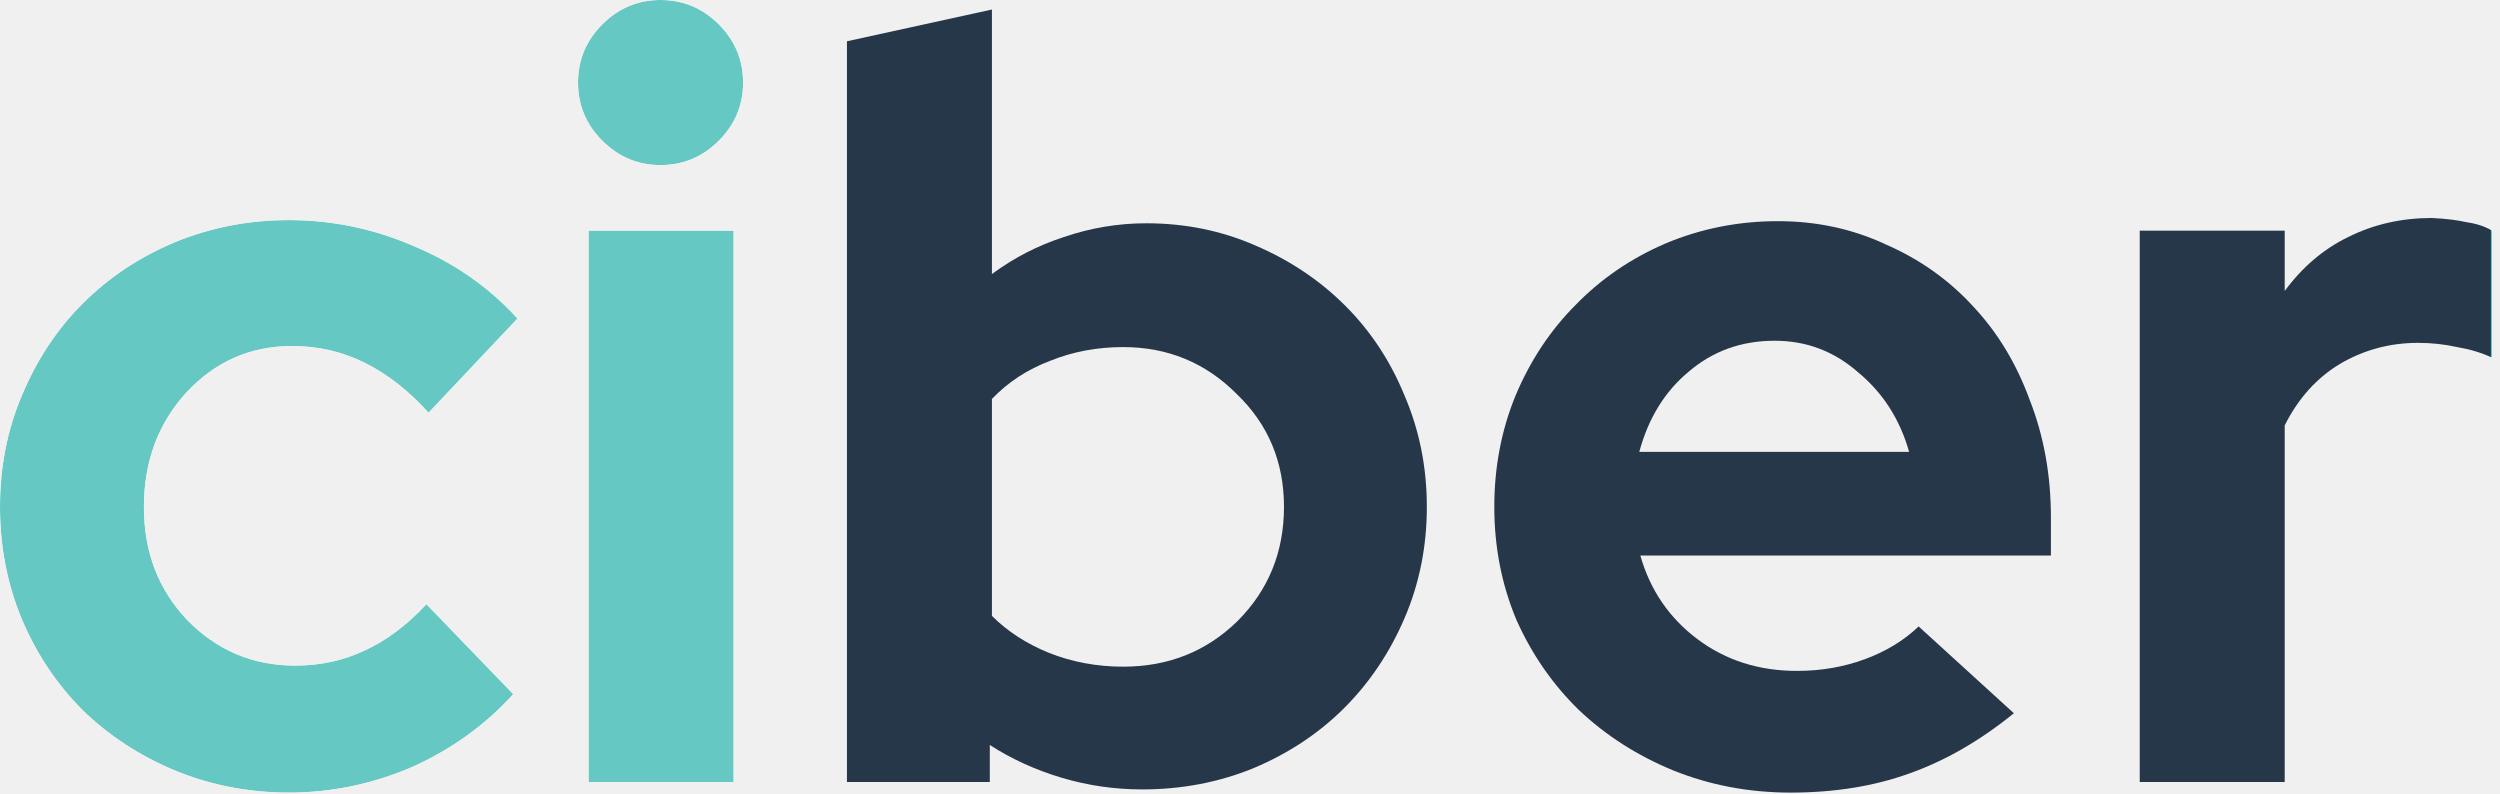
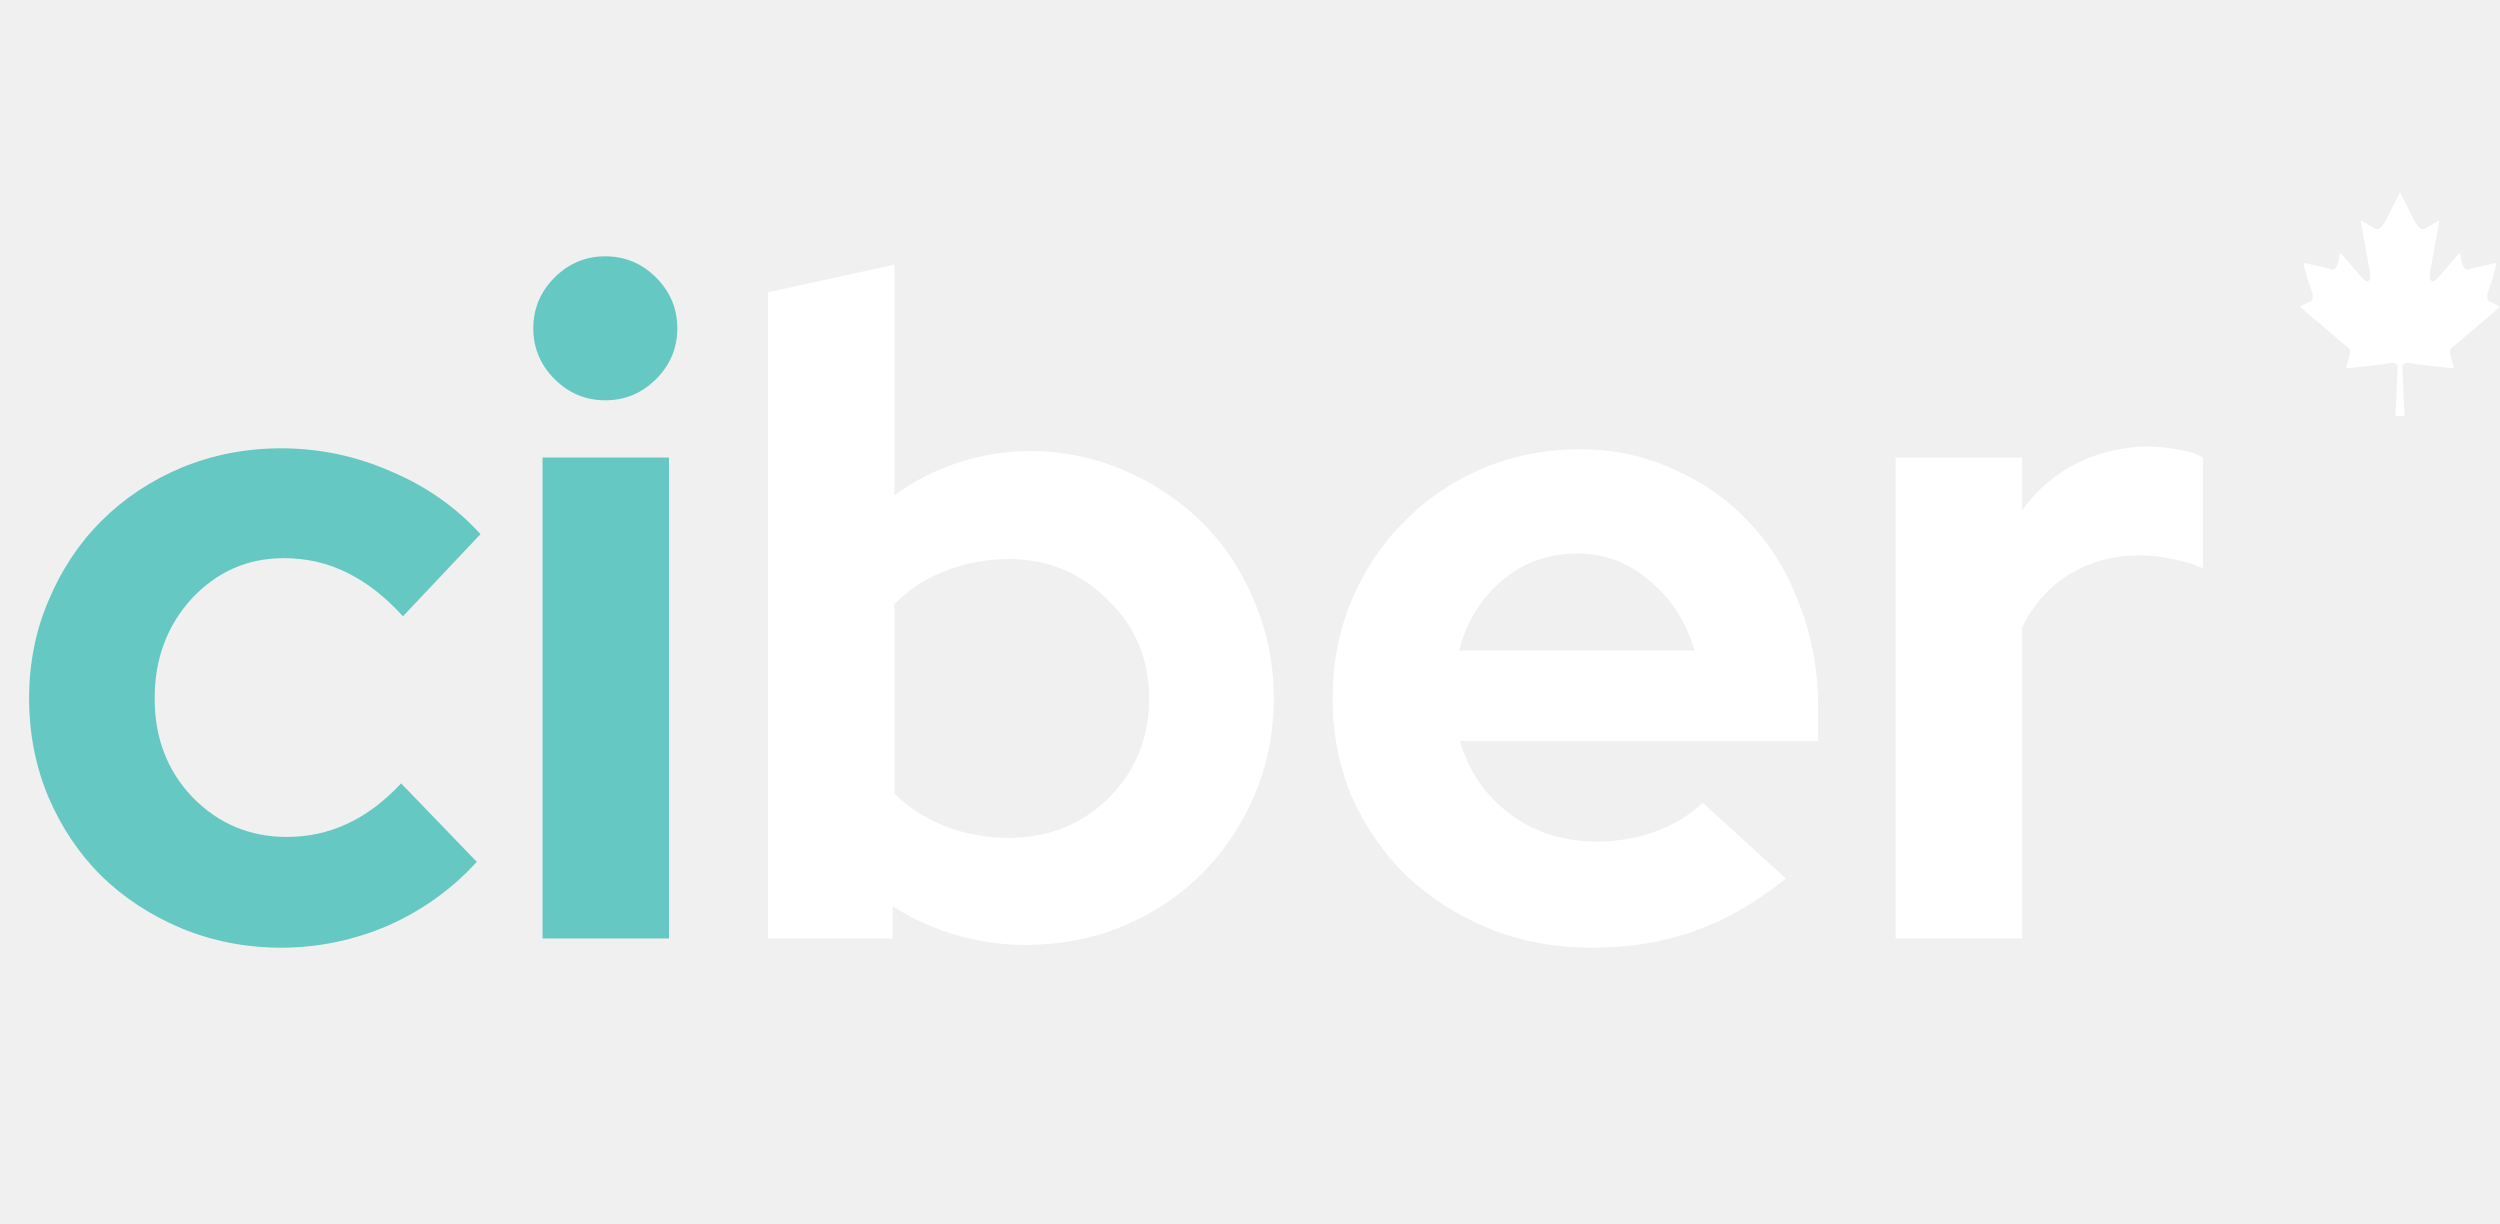
- <svg xmlns="http://www.w3.org/2000/svg" width="189" height="60" viewBox="0 0 189 60" fill="none">
-   <mask id="mask0" mask-type="alpha" maskUnits="userSpaceOnUse" x="0" y="0" width="189" height="60">
-     <path d="M22.32 50.32C24.187 50.32 25.92 49.947 27.52 49.2C29.173 48.453 30.747 47.28 32.24 45.68L38.8 52.48C36.667 54.827 34.107 56.667 31.12 58C28.133 59.28 25.04 59.92 21.84 59.92C18.8 59.92 15.92 59.36 13.2 58.24C10.533 57.12 8.213 55.6 6.24 53.68C4.32 51.76 2.8 49.493 1.68 46.88C0.56 44.213 0 41.36 0 38.32C0 35.28 0.56 32.453 1.68 29.84C2.8 27.173 4.32 24.88 6.24 22.96C8.213 20.987 10.533 19.44 13.2 18.32C15.92 17.2 18.8 16.64 21.84 16.64C25.147 16.64 28.32 17.307 31.36 18.64C34.4 19.92 36.987 21.733 39.12 24.08L32.4 31.2C30.907 29.547 29.307 28.293 27.6 27.44C25.893 26.587 24.053 26.16 22.08 26.16C18.933 26.16 16.267 27.333 14.08 29.68C11.947 32.027 10.88 34.907 10.88 38.32C10.88 41.733 11.973 44.587 14.16 46.88C16.4 49.173 19.12 50.32 22.32 50.32Z" fill="#20B1EF" />
-     <path d="M49.938 12.48C48.231 12.48 46.765 11.867 45.538 10.64C44.312 9.413 43.698 7.947 43.698 6.24C43.698 4.533 44.312 3.067 45.538 1.84C46.765 0.613 48.231 0 49.938 0C51.645 0 53.111 0.613 54.338 1.84C55.565 3.067 56.178 4.533 56.178 6.24C56.178 7.947 55.565 9.413 54.338 10.64C53.111 11.867 51.645 12.48 49.938 12.48ZM55.458 17.44V59.12H44.498V17.44H55.458Z" fill="#20B1EF" />
-     <path d="M107.869 38.32C107.869 41.307 107.309 44.107 106.189 46.72C105.069 49.333 103.549 51.6 101.629 53.52C99.709 55.44 97.416 56.96 94.749 58.08C92.136 59.147 89.336 59.68 86.349 59.68C84.269 59.68 82.243 59.387 80.269 58.8C78.296 58.213 76.483 57.387 74.829 56.32V59.12H64.029V3.12L74.989 0.72V20.72C76.643 19.493 78.456 18.56 80.429 17.92C82.456 17.227 84.536 16.88 86.669 16.88C89.603 16.88 92.349 17.44 94.909 18.56C97.523 19.68 99.789 21.2 101.709 23.12C103.629 25.04 105.123 27.307 106.189 29.92C107.309 32.533 107.869 35.333 107.869 38.32ZM84.909 26.24C82.936 26.24 81.096 26.587 79.389 27.28C77.683 27.92 76.216 28.88 74.989 30.16V46.56C76.163 47.733 77.603 48.667 79.309 49.36C81.069 50.053 82.936 50.4 84.909 50.4C88.323 50.4 91.203 49.253 93.549 46.96C95.896 44.613 97.069 41.733 97.069 38.32C97.069 34.907 95.869 32.053 93.469 29.76C91.123 27.413 88.269 26.24 84.909 26.24Z" fill="#20B1EF" />
-     <path d="M152.249 53.92C149.689 56 147.049 57.52 144.329 58.48C141.662 59.44 138.675 59.92 135.369 59.92C132.222 59.92 129.262 59.36 126.489 58.24C123.769 57.12 121.395 55.6 119.369 53.68C117.395 51.76 115.822 49.493 114.649 46.88C113.529 44.213 112.969 41.36 112.969 38.32C112.969 35.333 113.502 32.533 114.569 29.92C115.689 27.253 117.209 24.96 119.129 23.04C121.049 21.067 123.315 19.52 125.929 18.4C128.595 17.28 131.422 16.72 134.409 16.72C137.342 16.72 140.062 17.307 142.569 18.48C145.129 19.6 147.315 21.147 149.129 23.12C150.995 25.093 152.435 27.467 153.449 30.24C154.515 32.96 155.049 35.92 155.049 39.12V42H124.009C124.755 44.613 126.195 46.72 128.329 48.32C130.462 49.92 132.969 50.72 135.849 50.72C137.662 50.72 139.369 50.427 140.969 49.84C142.569 49.253 143.929 48.427 145.049 47.36L152.249 53.92ZM134.169 25.76C131.662 25.76 129.502 26.533 127.689 28.08C125.875 29.573 124.622 31.6 123.929 34.16H144.329C143.635 31.707 142.355 29.707 140.489 28.16C138.675 26.56 136.569 25.76 134.169 25.76Z" fill="#20B1EF" />
-     <path d="M161.764 59.12V17.44H172.724V22C174.057 20.187 175.657 18.827 177.524 17.92C179.444 16.96 181.55 16.48 183.844 16.48C184.91 16.533 185.79 16.64 186.484 16.8C187.23 16.907 187.87 17.12 188.404 17.44V27.04C187.604 26.667 186.724 26.4 185.764 26.24C184.804 26.027 183.817 25.92 182.804 25.92C180.67 25.92 178.697 26.453 176.884 27.52C175.124 28.587 173.737 30.133 172.724 32.16V59.12H161.764Z" fill="#20B1EF" />
-   </mask>
-   <g mask="url(#mask0)">
-     <path d="M22.32 50.32C24.187 50.32 25.92 49.947 27.52 49.2C29.173 48.453 30.747 47.28 32.24 45.68L38.8 52.48C36.667 54.827 34.107 56.667 31.12 58C28.133 59.28 25.04 59.92 21.84 59.92C18.8 59.92 15.92 59.36 13.2 58.24C10.533 57.12 8.213 55.6 6.24 53.68C4.32 51.76 2.8 49.493 1.68 46.88C0.56 44.213 0 41.36 0 38.32C0 35.28 0.56 32.453 1.68 29.84C2.8 27.173 4.32 24.88 6.24 22.96C8.213 20.987 10.533 19.44 13.2 18.32C15.92 17.2 18.8 16.64 21.84 16.64C25.147 16.64 28.32 17.307 31.36 18.64C34.4 19.92 36.987 21.733 39.12 24.08L32.4 31.2C30.907 29.547 29.307 28.293 27.6 27.44C25.893 26.587 24.053 26.16 22.08 26.16C18.933 26.16 16.267 27.333 14.08 29.68C11.947 32.027 10.88 34.907 10.88 38.32C10.88 41.733 11.973 44.587 14.16 46.88C16.4 49.173 19.12 50.32 22.32 50.32Z" fill="#66C8C3" />
-     <path d="M49.938 12.48C48.231 12.48 46.765 11.867 45.538 10.64C44.312 9.413 43.698 7.947 43.698 6.24C43.698 4.533 44.312 3.067 45.538 1.84C46.765 0.613 48.231 0 49.938 0C51.645 0 53.111 0.613 54.338 1.84C55.565 3.067 56.178 4.533 56.178 6.24C56.178 7.947 55.565 9.413 54.338 10.64C53.111 11.867 51.645 12.48 49.938 12.48ZM55.458 17.44V59.12H44.498V17.44H55.458Z" fill="#66C8C3" />
-     <path d="M107.869 38.32C107.869 41.307 107.309 44.107 106.189 46.72C105.069 49.333 103.549 51.6 101.629 53.52C99.709 55.44 97.416 56.96 94.749 58.08C92.136 59.147 89.336 59.68 86.349 59.68C84.269 59.68 82.243 59.387 80.269 58.8C78.296 58.213 76.483 57.387 74.829 56.32V59.12H64.029V3.12L74.989 0.72V20.72C76.643 19.493 78.456 18.56 80.429 17.92C82.456 17.227 84.536 16.88 86.669 16.88C89.603 16.88 92.349 17.44 94.909 18.56C97.523 19.68 99.789 21.2 101.709 23.12C103.629 25.04 105.123 27.307 106.189 29.92C107.309 32.533 107.869 35.333 107.869 38.32ZM84.909 26.24C82.936 26.24 81.096 26.587 79.389 27.28C77.683 27.92 76.216 28.88 74.989 30.16V46.56C76.163 47.733 77.603 48.667 79.309 49.36C81.069 50.053 82.936 50.4 84.909 50.4C88.323 50.4 91.203 49.253 93.549 46.96C95.896 44.613 97.069 41.733 97.069 38.32C97.069 34.907 95.869 32.053 93.469 29.76C91.123 27.413 88.269 26.24 84.909 26.24Z" fill="#66C8C3" />
-     <path d="M152.249 53.92C149.689 56 147.049 57.52 144.329 58.48C141.662 59.44 138.675 59.92 135.369 59.92C132.222 59.92 129.262 59.36 126.489 58.24C123.769 57.12 121.395 55.6 119.369 53.68C117.395 51.76 115.822 49.493 114.649 46.88C113.529 44.213 112.969 41.36 112.969 38.32C112.969 35.333 113.502 32.533 114.569 29.92C115.689 27.253 117.209 24.96 119.129 23.04C121.049 21.067 123.315 19.52 125.929 18.4C128.595 17.28 131.422 16.72 134.409 16.72C137.342 16.72 140.062 17.307 142.569 18.48C145.129 19.6 147.315 21.147 149.129 23.12C150.995 25.093 152.435 27.467 153.449 30.24C154.515 32.96 155.049 35.92 155.049 39.12V42H124.009C124.755 44.613 126.195 46.72 128.329 48.32C130.462 49.92 132.969 50.72 135.849 50.72C137.662 50.72 139.369 50.427 140.969 49.84C142.569 49.253 143.929 48.427 145.049 47.36L152.249 53.92ZM134.169 25.76C131.662 25.76 129.502 26.533 127.689 28.08C125.875 29.573 124.622 31.6 123.929 34.16H144.329C143.635 31.707 142.355 29.707 140.489 28.16C138.675 26.56 136.569 25.76 134.169 25.76Z" fill="#66C8C3" />
-     <path d="M161.764 59.12V17.44H172.724V22C174.057 20.187 175.657 18.827 177.524 17.92C179.444 16.96 181.55 16.48 183.844 16.48C184.91 16.533 185.79 16.64 186.484 16.8C187.23 16.907 187.87 17.12 188.404 17.44V27.04C187.604 26.667 186.724 26.4 185.764 26.24C184.804 26.027 183.817 25.92 182.804 25.92C180.67 25.92 178.697 26.453 176.884 27.52C175.124 28.587 173.737 30.133 172.724 32.16V59.12H161.764Z" fill="#66C8C3" />
-     <rect x="60.311" y="-3.881" width="128" height="67" fill="#26374A" />
-   </g>
+ <svg xmlns="http://www.w3.org/2000/svg" width="325" height="159" viewBox="0 0 325 159" fill="none">
+   <path d="M37.264 108.8C40.064 108.8 42.664 108.24 45.064 107.12C47.544 106 49.904 104.24 52.144 101.84L61.984 112.04C58.784 115.56 54.944 118.32 50.464 120.32C45.984 122.24 41.344 123.2 36.544 123.2C31.984 123.2 27.664 122.36 23.584 120.68C19.584 119 16.104 116.72 13.144 113.84C10.264 110.96 7.984 107.56 6.304 103.64C4.624 99.64 3.784 95.36 3.784 90.8C3.784 86.24 4.624 82 6.304 78.08C7.984 74.08 10.264 70.64 13.144 67.76C16.104 64.8 19.584 62.48 23.584 60.8C27.664 59.12 31.984 58.28 36.544 58.28C41.504 58.28 46.264 59.28 50.824 61.28C55.384 63.2 59.264 65.92 62.464 69.44L52.384 80.12C50.144 77.64 47.744 75.76 45.184 74.48C42.624 73.2 39.864 72.56 36.904 72.56C32.184 72.56 28.184 74.32 24.904 77.84C21.704 81.36 20.104 85.68 20.104 90.8C20.104 95.92 21.744 100.2 25.024 103.64C28.384 107.08 32.464 108.8 37.264 108.8ZM78.691 52.04C76.131 52.04 73.931 51.12 72.091 49.28C70.251 47.44 69.331 45.24 69.331 42.68C69.331 40.12 70.251 37.92 72.091 36.08C73.931 34.24 76.131 33.32 78.691 33.32C81.251 33.32 83.451 34.24 85.291 36.08C87.131 37.92 88.051 40.12 88.051 42.68C88.051 45.24 87.131 47.44 85.291 49.28C83.451 51.12 81.251 52.04 78.691 52.04ZM86.971 59.48V122H70.531V59.48H86.971Z" fill="#66C8C3" />
+   <path d="M165.588 90.8C165.588 95.28 164.748 99.48 163.068 103.4C161.388 107.32 159.108 110.72 156.228 113.6C153.348 116.48 149.908 118.76 145.908 120.44C141.988 122.04 137.788 122.84 133.308 122.84C130.188 122.84 127.148 122.4 124.188 121.52C121.228 120.64 118.508 119.4 116.028 117.8V122H99.828V38L116.268 34.4V64.4C118.748 62.56 121.468 61.16 124.428 60.2C127.468 59.16 130.588 58.64 133.788 58.64C138.188 58.64 142.308 59.48 146.148 61.16C150.068 62.84 153.468 65.12 156.348 68C159.228 70.88 161.468 74.28 163.068 78.2C164.748 82.12 165.588 86.32 165.588 90.8ZM131.148 72.68C128.188 72.68 125.428 73.2 122.868 74.24C120.308 75.2 118.108 76.64 116.268 78.56V103.16C118.028 104.92 120.188 106.32 122.748 107.36C125.388 108.4 128.188 108.92 131.148 108.92C136.268 108.92 140.588 107.2 144.108 103.76C147.628 100.24 149.388 95.92 149.388 90.8C149.388 85.68 147.588 81.4 143.988 77.96C140.468 74.44 136.188 72.68 131.148 72.68ZM232.157 114.2C228.317 117.32 224.357 119.6 220.277 121.04C216.277 122.48 211.797 123.2 206.837 123.2C202.117 123.2 197.677 122.36 193.517 120.68C189.437 119 185.877 116.72 182.837 113.84C179.877 110.96 177.517 107.56 175.757 103.64C174.077 99.64 173.237 95.36 173.237 90.8C173.237 86.32 174.037 82.12 175.637 78.2C177.317 74.2 179.597 70.76 182.477 67.88C185.357 64.92 188.757 62.6 192.677 60.92C196.677 59.24 200.917 58.4 205.397 58.4C209.797 58.4 213.877 59.28 217.637 61.04C221.477 62.72 224.757 65.04 227.477 68C230.277 70.96 232.437 74.52 233.957 78.68C235.557 82.76 236.357 87.2 236.357 92V96.32H189.797C190.917 100.24 193.077 103.4 196.277 105.8C199.477 108.2 203.237 109.4 207.557 109.4C210.277 109.4 212.837 108.96 215.237 108.08C217.637 107.2 219.677 105.96 221.357 104.36L232.157 114.2ZM205.037 71.96C201.277 71.96 198.037 73.12 195.317 75.44C192.597 77.68 190.717 80.72 189.677 84.56H220.277C219.237 80.88 217.317 77.88 214.517 75.56C211.797 73.16 208.637 71.96 205.037 71.96ZM246.429 122V59.48H262.869V66.32C264.869 63.6 267.269 61.56 270.069 60.2C272.949 58.76 276.109 58.04 279.549 58.04C281.149 58.12 282.469 58.28 283.509 58.52C284.629 58.68 285.589 59 286.389 59.48V73.88C285.189 73.32 283.869 72.92 282.429 72.68C280.989 72.36 279.509 72.2 277.989 72.2C274.789 72.2 271.829 73 269.109 74.6C266.469 76.2 264.389 78.52 262.869 81.56V122H246.429Z" fill="white" />
+   <path d="M311.686 47.898L311.408 54.102H312V25C311.686 25.639 310.878 27.265 310.153 28.66C309.428 30.054 308.782 29.868 308.55 29.601L306.877 28.66L308.131 35.56C308.215 36.982 307.516 36.594 307.155 36.222L304.228 32.842C304.181 33.121 304.033 33.846 303.81 34.515C303.587 35.184 302.973 35.049 302.694 34.898L299.418 34.166C299.558 34.759 299.962 36.285 300.464 37.651C300.966 39.018 300.371 39.336 300.011 39.324L299 39.882L304.96 44.971C305.713 45.305 305.529 46.156 305.343 46.539L304.96 47.898C306.598 47.724 310.069 47.34 310.85 47.201C311.631 47.062 311.733 47.608 311.686 47.898Z" fill="white" />
+   <path d="M312.314 47.898L312.592 54.102H312V25C312.314 25.639 313.122 27.265 313.847 28.66C314.572 30.054 315.218 29.868 315.45 29.601L317.123 28.66L315.869 35.56C315.785 36.982 316.484 36.594 316.845 36.222L319.772 32.842C319.819 33.121 319.967 33.846 320.19 34.515C320.413 35.184 321.027 35.049 321.306 34.898L324.582 34.166C324.442 34.759 324.038 36.285 323.536 37.651C323.034 39.018 323.629 39.336 323.989 39.324L325 39.882L319.04 44.971C318.287 45.305 318.471 46.156 318.657 46.539L319.04 47.898C317.402 47.724 313.931 47.34 313.15 47.201C312.369 47.062 312.267 47.608 312.314 47.898Z" fill="white" />
</svg>
